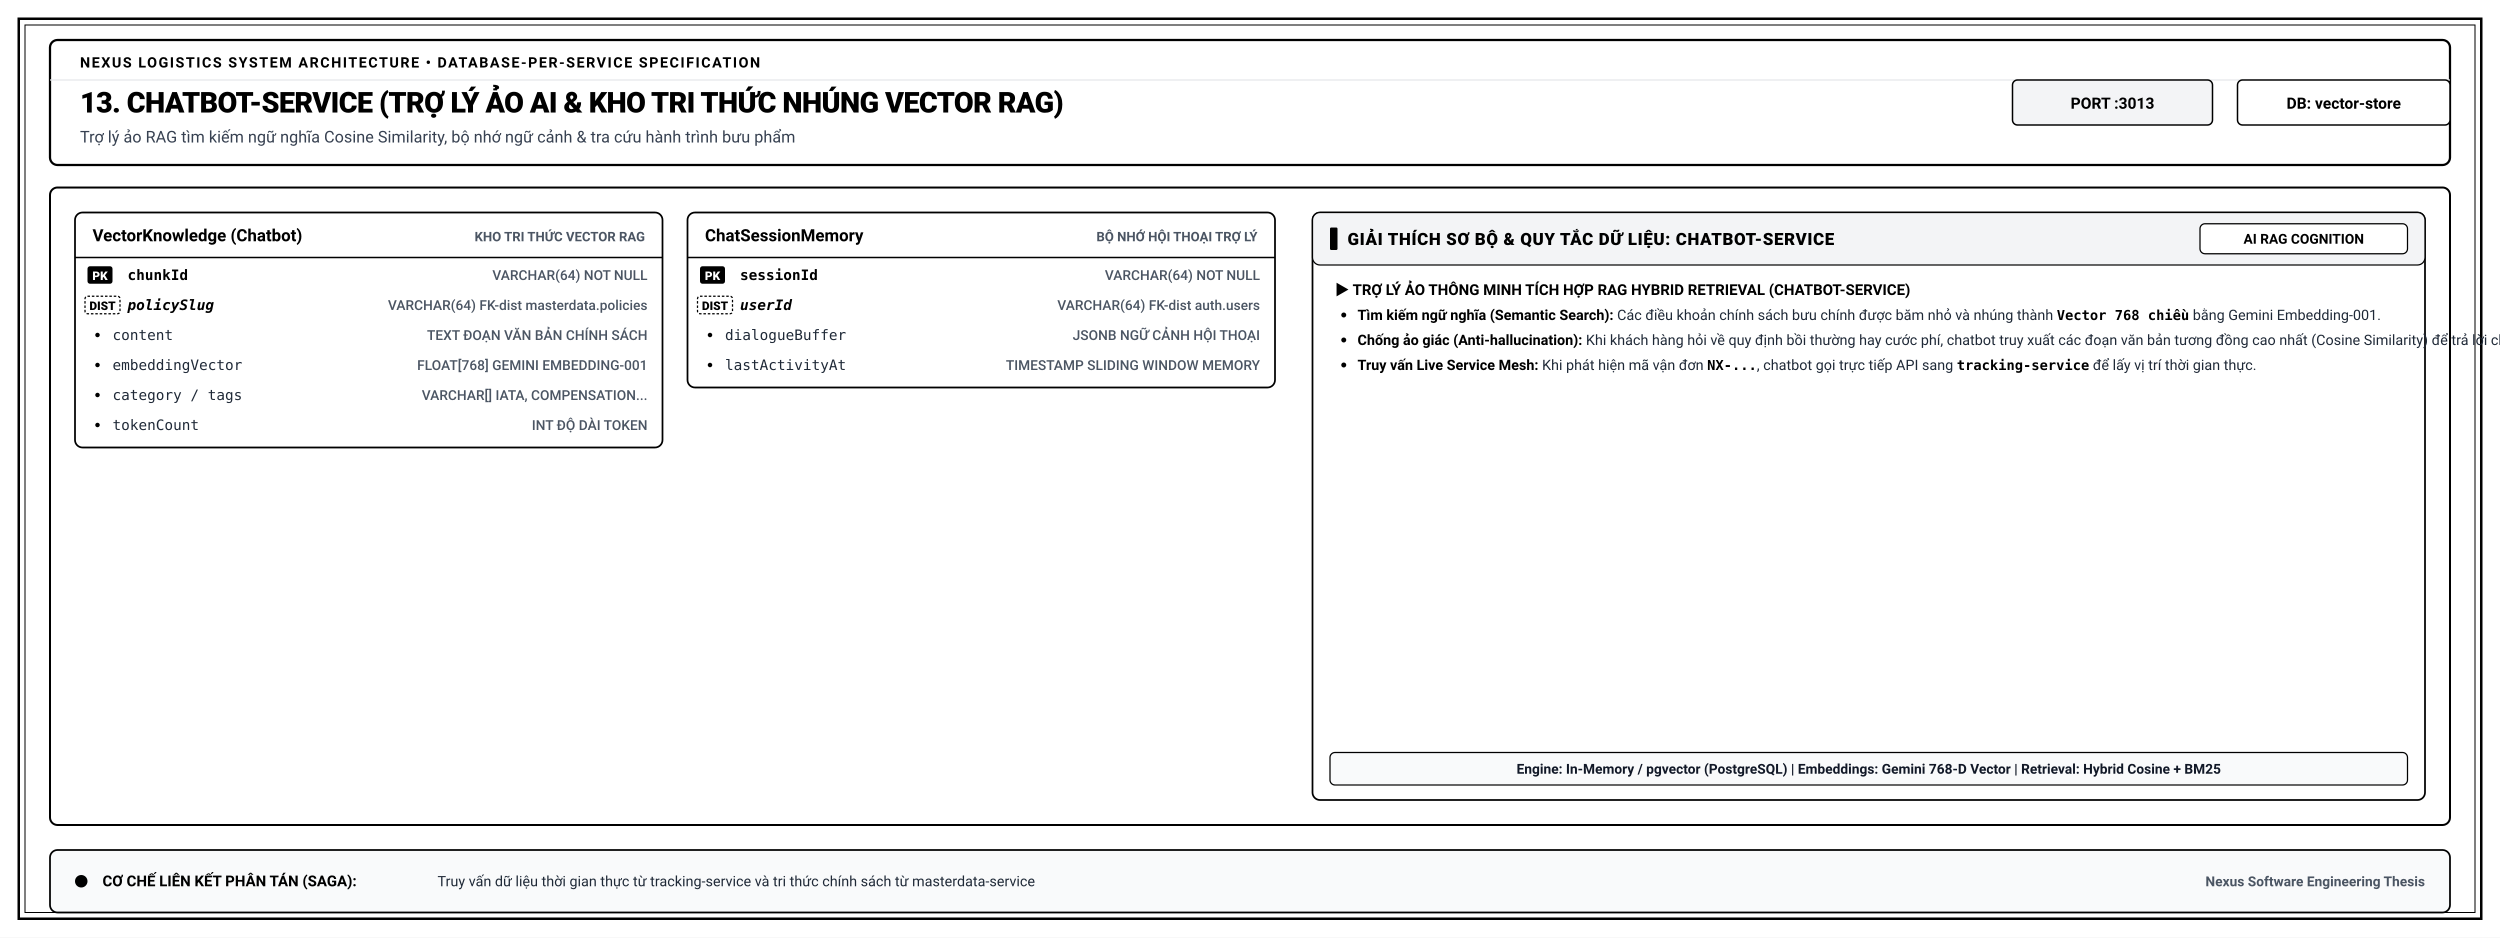
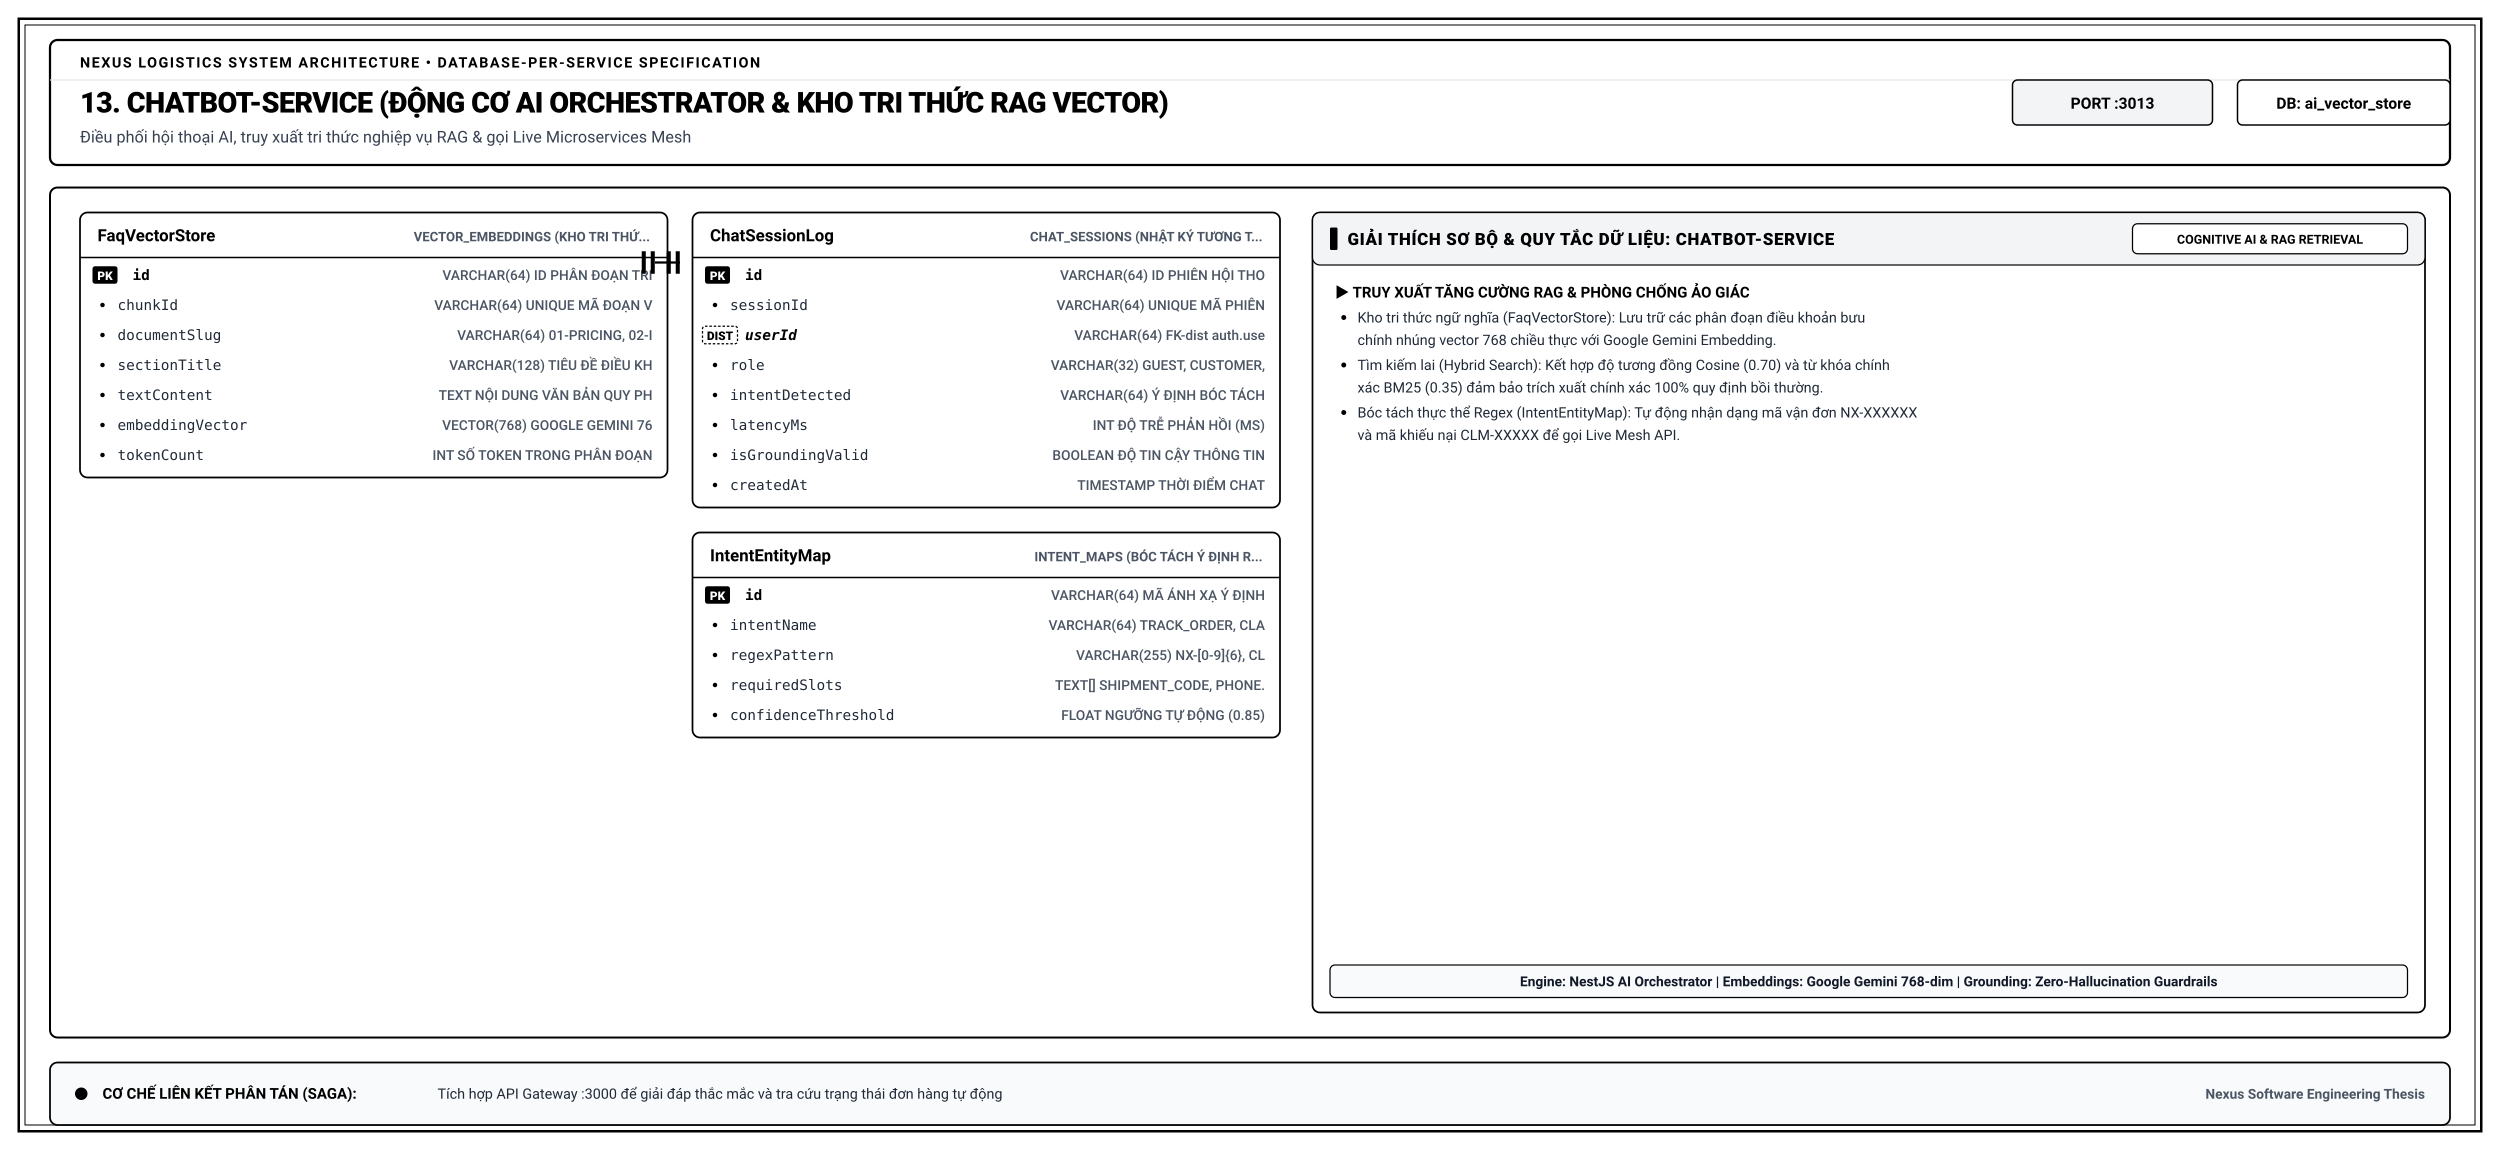
- <svg xmlns="http://www.w3.org/2000/svg" viewBox="0 0 2000 750" width="100%" height="100%" style="background:#FFFFFF;">
+ <svg xmlns="http://www.w3.org/2000/svg" viewBox="0 0 2000 920" width="100%" height="100%" style="background:#FFFFFF;">
  <defs>
    <marker id="crow-many" markerWidth="14" markerHeight="14" refX="10" refY="7" orient="auto">
      <path d="M 0 0 L 10 7 L 0 14 M 10 0 L 10 14" stroke="#000000" stroke-width="1.8" fill="none" />
    </marker>
    <marker id="crow-one" markerWidth="14" markerHeight="14" refX="10" refY="7" orient="auto">
      <line x1="5" y1="2" x2="5" y2="12" stroke="#000000" stroke-width="1.8" />
      <line x1="9" y1="2" x2="9" y2="12" stroke="#000000" stroke-width="1.8" />
    </marker>
    <marker id="arrow-dist" markerWidth="12" markerHeight="12" refX="9" refY="6" orient="auto">
      <path d="M 0 1 L 9 6 L 0 11 z" fill="#000000" />
    </marker>
  </defs>
  <rect width="100%" height="100%" fill="#FFFFFF" />
-   <rect x="15" y="15" width="1970" height="720" fill="none" stroke="#000000" stroke-width="2" />
-   <rect x="20" y="20" width="1960" height="710" fill="none" stroke="#000000" stroke-width="0.8" />
+   <rect x="15" y="15" width="1970" height="890" fill="none" stroke="#000000" stroke-width="2" />
+   <rect x="20" y="20" width="1960" height="880" fill="none" stroke="#000000" stroke-width="0.8" />
  <style>
    text { font-family: -apple-system, BlinkMacSystemFont, "Segoe UI", Roboto, "Helvetica Neue", Arial, sans-serif; }
    .doc-badge { font-size: 11.5px; font-weight: 700; fill: #000000; letter-spacing: 1.2px; text-transform: uppercase; }
    .doc-title { font-size: 23px; font-weight: 800; fill: #000000; letter-spacing: -0.5px; }
    .doc-subtitle { font-size: 13px; font-weight: 400; fill: #374151; }
    
    .tbl-header { font-size: 13.5px; font-weight: 700; fill: #000000; }
    .tbl-tag { font-size: 10.5px; font-weight: 600; fill: #4B5563; text-transform: uppercase; }
    .tbl-field-pk { font-size: 11.5px; font-weight: 700; fill: #000000; font-family: ui-monospace, Menlo, monospace; }
    .tbl-field-fk { font-size: 11.5px; font-weight: 600; fill: #000000; font-family: ui-monospace, Menlo, monospace; }
    .tbl-field-dist { font-size: 11.5px; font-weight: 600; fill: #000000; font-style: italic; font-family: ui-monospace, Menlo, monospace; }
    .tbl-field-normal { font-size: 11.5px; font-weight: 500; fill: #1F2937; font-family: ui-monospace, Menlo, monospace; }
    .tbl-type { font-size: 11px; font-weight: 500; fill: #4B5563; }

    .badge-pk { font-size: 9.5px; font-weight: 800; fill: #FFFFFF; }
    .badge-fk { font-size: 9.5px; font-weight: 800; fill: #000000; }
    .badge-dist { font-size: 9.5px; font-weight: 800; fill: #000000; }

    .panel-header { font-size: 13.5px; font-weight: 800; fill: #000000; text-transform: uppercase; letter-spacing: 0.5px; }
    .panel-sec-title { font-size: 12px; font-weight: 700; fill: #000000; }
    .panel-body { font-size: 11.5px; font-weight: 400; fill: #1F2937; }
    .panel-bold { font-weight: 700; fill: #000000; }
    .panel-code { font-family: ui-monospace, Menlo, monospace; font-size: 11px; font-weight: 700; fill: #000000; }
  </style>
  <g id="Header" transform="translate(40, 32)">
    <rect width="1920" height="100" rx="6" fill="#FFFFFF" stroke="#000000" stroke-width="1.8" />
    <line x1="0" y1="32" x2="1920" y2="32" stroke="#E5E7EB" stroke-width="1" />
    <text x="24" y="22" class="doc-badge">NEXUS LOGISTICS SYSTEM ARCHITECTURE • DATABASE-PER-SERVICE SPECIFICATION</text>
-     <text x="24" y="58" class="doc-title">13. CHATBOT-SERVICE (TRỢ LÝ ẢO AI &amp; KHO TRI THỨC NHÚNG VECTOR RAG)</text>
-     <text x="24" y="82" class="doc-subtitle">Trợ lý ảo RAG tìm kiếm ngữ nghĩa Cosine Similarity, bộ nhớ ngữ cảnh &amp; tra cứu hành trình bưu phẩm</text>
+     <text x="24" y="58" class="doc-title">13. CHATBOT-SERVICE (ĐỘNG CƠ AI ORCHESTRATOR &amp; KHO TRI THỨC RAG VECTOR)</text>
+     <text x="24" y="82" class="doc-subtitle">Điều phối hội thoại AI, truy xuất tri thức nghiệp vụ RAG &amp; gọi Live Microservices Mesh</text>
    <rect x="1570" y="32" width="160" height="36" rx="4" fill="#F3F4F6" stroke="#000000" stroke-width="1.2" />
    <text x="1650" y="55" font-size="12.5" font-weight="700" fill="#000000" text-anchor="middle">PORT :3013</text>
    <rect x="1750" y="32" width="170" height="36" rx="4" fill="#FFFFFF" stroke="#000000" stroke-width="1.2" />
-     <text x="1835" y="55" font-size="12.5" font-weight="700" fill="#000000" text-anchor="middle">DB: vector-store</text>
+     <text x="1835" y="55" font-size="12.5" font-weight="700" fill="#000000" text-anchor="middle">DB: ai_vector_store</text>
  </g>
  <g id="ServiceBody" transform="translate(40, 150)">
-     <rect width="1920" height="510" rx="6" fill="#FFFFFF" stroke="#000000" stroke-width="1.6" />
-     <g transform="translate(20, 20)">
-       <rect width="470" height="188" rx="6" fill="#FFFFFF" stroke="#000000" stroke-width="1.4" />
+     <rect width="1920" height="680" rx="6" fill="#FFFFFF" stroke="#000000" stroke-width="1.6" />
+     <g transform="translate(24, 20)">
+       <rect width="470" height="212" rx="6" fill="#FFFFFF" stroke="#000000" stroke-width="1.4" />
      <line x1="0" y1="36" x2="470" y2="36" stroke="#000000" stroke-width="1.2" />
-       <text x="14" y="23" class="tbl-header">VectorKnowledge (Chatbot)</text>
-       <text x="456" y="23" class="tbl-tag" text-anchor="end">KHO TRI THỨC VECTOR RAG</text>
+       <text x="14" y="23" class="tbl-header">FaqVectorStore</text>
+       <text x="456" y="23" class="tbl-tag" text-anchor="end">VECTOR_EMBEDDINGS (KHO TRI THỨ...</text>
      <rect x="10" y="43" width="20" height="14" rx="2" fill="#000000" />
      <text x="20" y="54" class="badge-pk" text-anchor="middle">PK</text>
-       <text x="42" y="54" class="tbl-field-pk">chunkId</text>
-       <text x="458" y="54" class="tbl-type" text-anchor="end">VARCHAR(64) NOT NULL</text>
-       <rect x="8" y="67" width="28" height="14" rx="2" fill="#FFFFFF" stroke="#000000" stroke-width="1" stroke-dasharray="2 1.5" />
-       <text x="22" y="78" class="badge-dist" text-anchor="middle">DIST</text>
-       <text x="42" y="78" class="tbl-field-dist">policySlug</text>
-       <text x="458" y="78" class="tbl-type" text-anchor="end">VARCHAR(64) FK-dist masterdata.policies</text>
+       <text x="42" y="54" class="tbl-field-pk">id</text>
+       <text x="458" y="54" class="tbl-type" text-anchor="end">VARCHAR(64) ID PHÂN ĐOẠN TRI</text>
+       <circle cx="18" cy="74" r="1.8" fill="#000000" />
+       <text x="30" y="78" class="tbl-field-normal">chunkId</text>
+       <text x="458" y="78" class="tbl-type" text-anchor="end">VARCHAR(64) UNIQUE MÃ ĐOẠN V</text>
      <circle cx="18" cy="98" r="1.8" fill="#000000" />
-       <text x="30" y="102" class="tbl-field-normal">content</text>
-       <text x="458" y="102" class="tbl-type" text-anchor="end">TEXT ĐOẠN VĂN BẢN CHÍNH SÁCH</text>
+       <text x="30" y="102" class="tbl-field-normal">documentSlug</text>
+       <text x="458" y="102" class="tbl-type" text-anchor="end">VARCHAR(64) 01-PRICING, 02-I</text>
      <circle cx="18" cy="122" r="1.8" fill="#000000" />
-       <text x="30" y="126" class="tbl-field-normal">embeddingVector</text>
-       <text x="458" y="126" class="tbl-type" text-anchor="end">FLOAT[768] GEMINI EMBEDDING-001</text>
+       <text x="30" y="126" class="tbl-field-normal">sectionTitle</text>
+       <text x="458" y="126" class="tbl-type" text-anchor="end">VARCHAR(128) TIÊU ĐỀ ĐIỀU KH</text>
      <circle cx="18" cy="146" r="1.8" fill="#000000" />
-       <text x="30" y="150" class="tbl-field-normal">category / tags</text>
-       <text x="458" y="150" class="tbl-type" text-anchor="end">VARCHAR[] IATA, COMPENSATION...</text>
+       <text x="30" y="150" class="tbl-field-normal">textContent</text>
+       <text x="458" y="150" class="tbl-type" text-anchor="end">TEXT NỘI DUNG VĂN BẢN QUY PH</text>
      <circle cx="18" cy="170" r="1.8" fill="#000000" />
-       <text x="30" y="174" class="tbl-field-normal">tokenCount</text>
-       <text x="458" y="174" class="tbl-type" text-anchor="end">INT ĐỘ DÀI TOKEN</text>
+       <text x="30" y="174" class="tbl-field-normal">embeddingVector</text>
+       <text x="458" y="174" class="tbl-type" text-anchor="end">VECTOR(768) GOOGLE GEMINI 76</text>
+       <circle cx="18" cy="194" r="1.8" fill="#000000" />
+       <text x="30" y="198" class="tbl-field-normal">tokenCount</text>
+       <text x="458" y="198" class="tbl-type" text-anchor="end">INT SỐ TOKEN TRONG PHÂN ĐOẠN</text>
    </g>
-     <g transform="translate(510, 20)">
-       <rect width="470" height="140" rx="6" fill="#FFFFFF" stroke="#000000" stroke-width="1.4" />
+     <g transform="translate(514, 20)">
+       <rect width="470" height="236" rx="6" fill="#FFFFFF" stroke="#000000" stroke-width="1.4" />
      <line x1="0" y1="36" x2="470" y2="36" stroke="#000000" stroke-width="1.2" />
-       <text x="14" y="23" class="tbl-header">ChatSessionMemory</text>
-       <text x="456" y="23" class="tbl-tag" text-anchor="end">BỘ NHỚ HỘI THOẠI TRỢ LÝ</text>
+       <text x="14" y="23" class="tbl-header">ChatSessionLog</text>
+       <text x="456" y="23" class="tbl-tag" text-anchor="end">CHAT_SESSIONS (NHẬT KÝ TƯƠNG T...</text>
      <rect x="10" y="43" width="20" height="14" rx="2" fill="#000000" />
      <text x="20" y="54" class="badge-pk" text-anchor="middle">PK</text>
-       <text x="42" y="54" class="tbl-field-pk">sessionId</text>
-       <text x="458" y="54" class="tbl-type" text-anchor="end">VARCHAR(64) NOT NULL</text>
-       <rect x="8" y="67" width="28" height="14" rx="2" fill="#FFFFFF" stroke="#000000" stroke-width="1" stroke-dasharray="2 1.5" />
-       <text x="22" y="78" class="badge-dist" text-anchor="middle">DIST</text>
-       <text x="42" y="78" class="tbl-field-dist">userId</text>
-       <text x="458" y="78" class="tbl-type" text-anchor="end">VARCHAR(64) FK-dist auth.users</text>
+       <text x="42" y="54" class="tbl-field-pk">id</text>
+       <text x="458" y="54" class="tbl-type" text-anchor="end">VARCHAR(64) ID PHIÊN HỘI THO</text>
+       <circle cx="18" cy="74" r="1.8" fill="#000000" />
+       <text x="30" y="78" class="tbl-field-normal">sessionId</text>
+       <text x="458" y="78" class="tbl-type" text-anchor="end">VARCHAR(64) UNIQUE MÃ PHIÊN</text>
+       <rect x="8" y="91" width="28" height="14" rx="2" fill="#FFFFFF" stroke="#000000" stroke-width="1" stroke-dasharray="2 1.5" />
+       <text x="22" y="102" class="badge-dist" text-anchor="middle">DIST</text>
+       <text x="42" y="102" class="tbl-field-dist">userId</text>
+       <text x="458" y="102" class="tbl-type" text-anchor="end">VARCHAR(64) FK-dist auth.use</text>
+       <circle cx="18" cy="122" r="1.8" fill="#000000" />
+       <text x="30" y="126" class="tbl-field-normal">role</text>
+       <text x="458" y="126" class="tbl-type" text-anchor="end">VARCHAR(32) GUEST, CUSTOMER,</text>
+       <circle cx="18" cy="146" r="1.8" fill="#000000" />
+       <text x="30" y="150" class="tbl-field-normal">intentDetected</text>
+       <text x="458" y="150" class="tbl-type" text-anchor="end">VARCHAR(64) Ý ĐỊNH BÓC TÁCH</text>
+       <circle cx="18" cy="170" r="1.8" fill="#000000" />
+       <text x="30" y="174" class="tbl-field-normal">latencyMs</text>
+       <text x="458" y="174" class="tbl-type" text-anchor="end">INT ĐỘ TRỄ PHẢN HỒI (MS)</text>
+       <circle cx="18" cy="194" r="1.8" fill="#000000" />
+       <text x="30" y="198" class="tbl-field-normal">isGroundingValid</text>
+       <text x="458" y="198" class="tbl-type" text-anchor="end">BOOLEAN ĐỘ TIN CẬY THÔNG TIN</text>
+       <circle cx="18" cy="218" r="1.8" fill="#000000" />
+       <text x="30" y="222" class="tbl-field-normal">createdAt</text>
+       <text x="458" y="222" class="tbl-type" text-anchor="end">TIMESTAMP THỜI ĐIỂM CHAT</text>
+     </g>
+     <g transform="translate(514, 276)">
+       <rect width="470" height="164" rx="6" fill="#FFFFFF" stroke="#000000" stroke-width="1.4" />
+       <line x1="0" y1="36" x2="470" y2="36" stroke="#000000" stroke-width="1.2" />
+       <text x="14" y="23" class="tbl-header">IntentEntityMap</text>
+       <text x="456" y="23" class="tbl-tag" text-anchor="end">INTENT_MAPS (BÓC TÁCH Ý ĐỊNH R...</text>
+       <rect x="10" y="43" width="20" height="14" rx="2" fill="#000000" />
+       <text x="20" y="54" class="badge-pk" text-anchor="middle">PK</text>
+       <text x="42" y="54" class="tbl-field-pk">id</text>
+       <text x="458" y="54" class="tbl-type" text-anchor="end">VARCHAR(64) MÃ ÁNH XẠ Ý ĐỊNH</text>
+       <circle cx="18" cy="74" r="1.8" fill="#000000" />
+       <text x="30" y="78" class="tbl-field-normal">intentName</text>
+       <text x="458" y="78" class="tbl-type" text-anchor="end">VARCHAR(64) TRACK_ORDER, CLA</text>
      <circle cx="18" cy="98" r="1.8" fill="#000000" />
-       <text x="30" y="102" class="tbl-field-normal">dialogueBuffer</text>
-       <text x="458" y="102" class="tbl-type" text-anchor="end">JSONB NGỮ CẢNH HỘI THOẠI</text>
+       <text x="30" y="102" class="tbl-field-normal">regexPattern</text>
+       <text x="458" y="102" class="tbl-type" text-anchor="end">VARCHAR(255) NX-[0-9]{6}, CL</text>
      <circle cx="18" cy="122" r="1.8" fill="#000000" />
-       <text x="30" y="126" class="tbl-field-normal">lastActivityAt</text>
-       <text x="458" y="126" class="tbl-type" text-anchor="end">TIMESTAMP SLIDING WINDOW MEMORY</text>
+       <text x="30" y="126" class="tbl-field-normal">requiredSlots</text>
+       <text x="458" y="126" class="tbl-type" text-anchor="end">TEXT[] SHIPMENT_CODE, PHONE.</text>
+       <circle cx="18" cy="146" r="1.8" fill="#000000" />
+       <text x="30" y="150" class="tbl-field-normal">confidenceThreshold</text>
+       <text x="458" y="150" class="tbl-type" text-anchor="end">FLOAT NGƯỠNG TỰ ĐỘNG (0.85)</text>
    </g>
+     <path d="M 484 60 L 504 60" stroke="#000000" stroke-width="1.8" fill="none" marker-start="url(#crow-one)" marker-end="url(#crow-one)" />
    <g transform="translate(1010, 20)">
-       <rect width="890" height="470" rx="6" fill="#FFFFFF" stroke="#000000" stroke-width="1.4" />
+       <rect width="890" height="640" rx="6" fill="#FFFFFF" stroke="#000000" stroke-width="1.4" />
      <rect x="0" y="0" width="890" height="42" rx="6" fill="#F3F4F6" stroke="#000000" stroke-width="1" />
      <rect x="14" y="12" width="6" height="18" rx="1" fill="#000000" />
      <text x="28" y="26" class="panel-header">GIẢI THÍCH SƠ BỘ &amp; QUY TẮC DỮ LIỆU: CHATBOT-SERVICE</text>
-       <rect x="710" y="9" width="166" height="24" rx="4" fill="#FFFFFF" stroke="#000000" stroke-width="1" />
-       <text x="793" y="25" font-size="11" font-weight="700" fill="#000000" text-anchor="middle">AI RAG COGNITION</text>
-       <text x="18" y="66" class="panel-sec-title">▶ TRỢ LÝ ẢO THÔNG MINH TÍCH HỢP RAG HYBRID RETRIEVAL (CHATBOT-SERVICE)</text>
-       <circle cx="25" cy="82" r="2" fill="#000000" />
-       <text x="36" y="86" class="panel-body">
-         <tspan class="panel-bold">Tìm kiếm ngữ nghĩa (Semantic Search):</tspan> Các điều khoản chính sách bưu chính được băm nhỏ và nhúng thành <tspan class="panel-code">Vector 768 chiều</tspan> bằng Gemini Embedding-001.</text>
-       <circle cx="25" cy="102" r="2" fill="#000000" />
-       <text x="36" y="106" class="panel-body">
-         <tspan class="panel-bold">Chống ảo giác (Anti-hallucination):</tspan> Khi khách hàng hỏi về quy định bồi thường hay cước phí, chatbot truy xuất các đoạn văn bản tương đồng cao nhất (Cosine Similarity) để trả lời chính xác 100% theo quy định.</text>
+       <rect x="656" y="9" width="220" height="24" rx="4" fill="#FFFFFF" stroke="#000000" stroke-width="1" />
+       <text x="766.0" y="25" font-size="10" font-weight="700" fill="#000000" text-anchor="middle">COGNITIVE AI &amp; RAG RETRIEVAL</text>
+       <text x="18" y="68" class="panel-sec-title">▶ TRUY XUẤT TĂNG CƯỜNG RAG &amp; PHÒNG CHỐNG ẢO GIÁC</text>
+       <circle cx="25" cy="84" r="2" fill="#000000" />
+       <text x="36" y="88" class="panel-body">Kho tri thức ngữ nghĩa (FaqVectorStore): Lưu trữ các phân đoạn điều khoản bưu</text>
+       <text x="36" y="106" class="panel-body">chính nhúng vector 768 chiều thực với Google Gemini Embedding.</text>
      <circle cx="25" cy="122" r="2" fill="#000000" />
-       <text x="36" y="126" class="panel-body">
-         <tspan class="panel-bold">Truy vấn Live Service Mesh:</tspan> Khi phát hiện mã vận đơn <tspan class="panel-code">NX-...</tspan>, chatbot gọi trực tiếp API sang <tspan class="panel-code">tracking-service</tspan> để lấy vị trí thời gian thực.</text>
-       <rect x="14" y="432" width="862" height="26" rx="4" fill="#F9FAFB" stroke="#000000" stroke-width="1" />
-       <text x="445.0" y="449" font-size="11" font-weight="600" fill="#111827" text-anchor="middle">Engine: In-Memory / pgvector (PostgreSQL) | Embeddings: Gemini 768-D Vector | Retrieval: Hybrid Cosine + BM25</text>
+       <text x="36" y="126" class="panel-body">Tìm kiếm lai (Hybrid Search): Kết hợp độ tương đồng Cosine (0.70) và từ khóa chính</text>
+       <text x="36" y="144" class="panel-body">xác BM25 (0.35) đảm bảo trích xuất chính xác 100% quy định bồi thường.</text>
+       <circle cx="25" cy="160" r="2" fill="#000000" />
+       <text x="36" y="164" class="panel-body">Bóc tách thực thể Regex (IntentEntityMap): Tự động nhận dạng mã vận đơn NX-XXXXXX</text>
+       <text x="36" y="182" class="panel-body">và mã khiếu nại CLM-XXXXX để gọi Live Mesh API.</text>
+       <rect x="14" y="602" width="862" height="26" rx="4" fill="#F9FAFB" stroke="#000000" stroke-width="1" />
+       <text x="445.0" y="619" font-size="11" font-weight="600" fill="#111827" text-anchor="middle">Engine: NestJS AI Orchestrator | Embeddings: Google Gemini 768-dim | Grounding: Zero-Hallucination Guardrails</text>
    </g>
  </g>
-   <g id="FooterSaga" transform="translate(40, 680)">
+   <g id="FooterSaga" transform="translate(40, 850)">
    <rect width="1920" height="50" rx="6" fill="#F9FAFB" stroke="#000000" stroke-width="1.4" />
    <circle cx="25" cy="25" r="5" fill="#000000" />
    <text x="42" y="29" font-size="12" font-weight="700" fill="#000000">CƠ CHẾ LIÊN KẾT PHÂN TÁN (SAGA):</text>
-     <text x="310" y="29" font-size="11.5" fill="#1F2937">Truy vấn dữ liệu thời gian thực từ tracking-service và tri thức chính sách từ masterdata-service</text>
+     <text x="310" y="29" font-size="11.5" fill="#1F2937">Tích hợp API Gateway :3000 để giải đáp thắc mắc và tra cứu trạng thái đơn hàng tự động</text>
    <text x="1900" y="29" font-size="11" font-weight="600" fill="#4B5563" text-anchor="end">Nexus Software Engineering Thesis</text>
  </g>
</svg>
